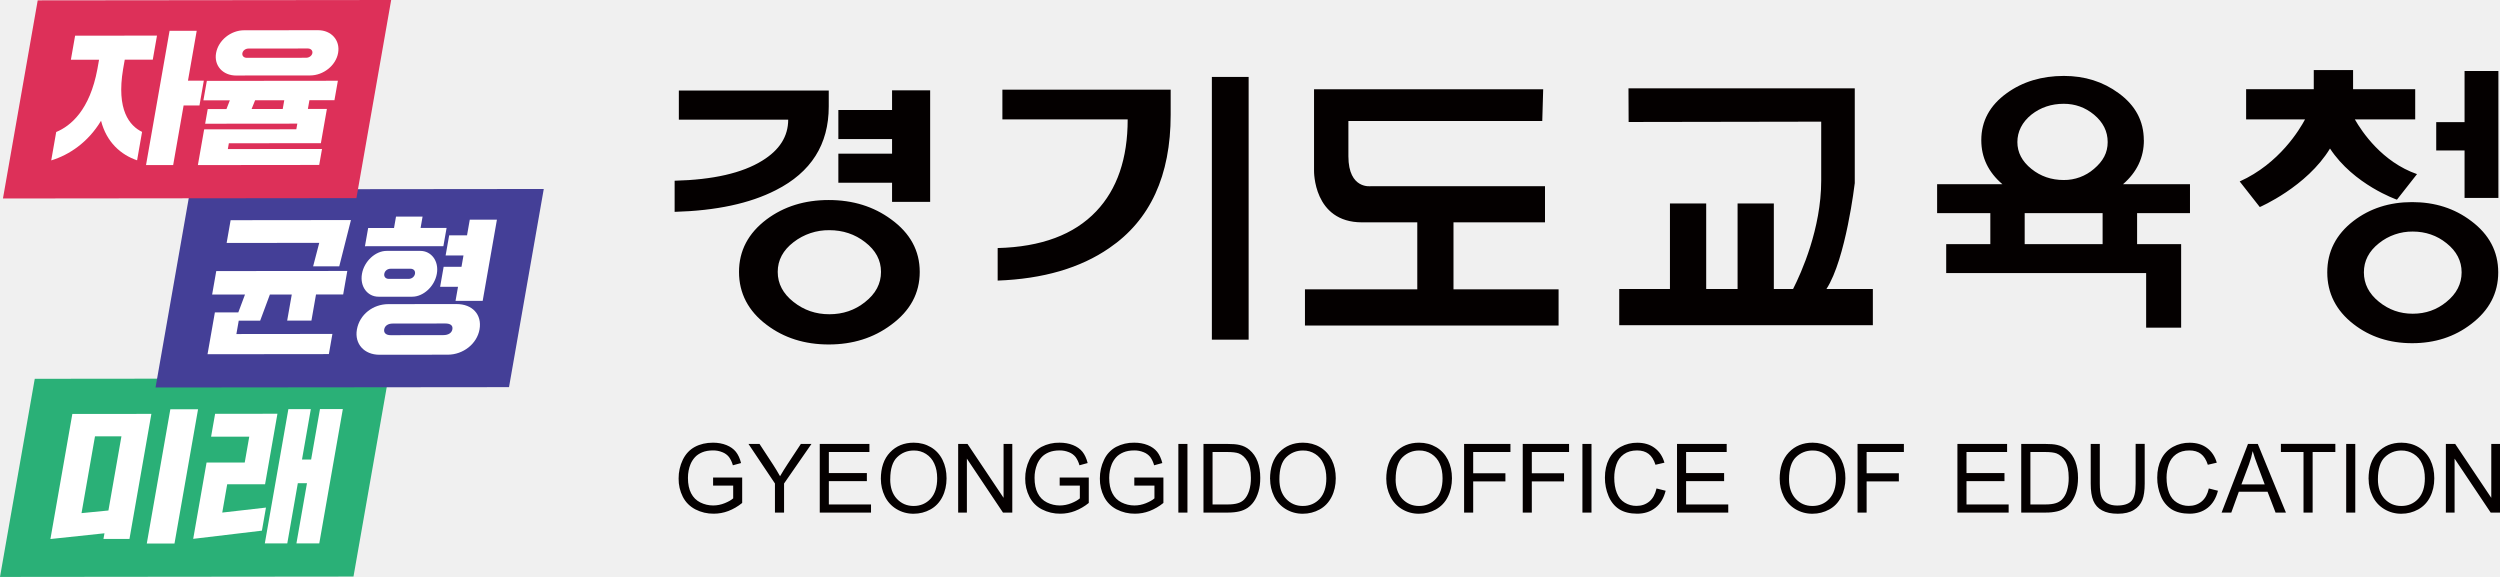
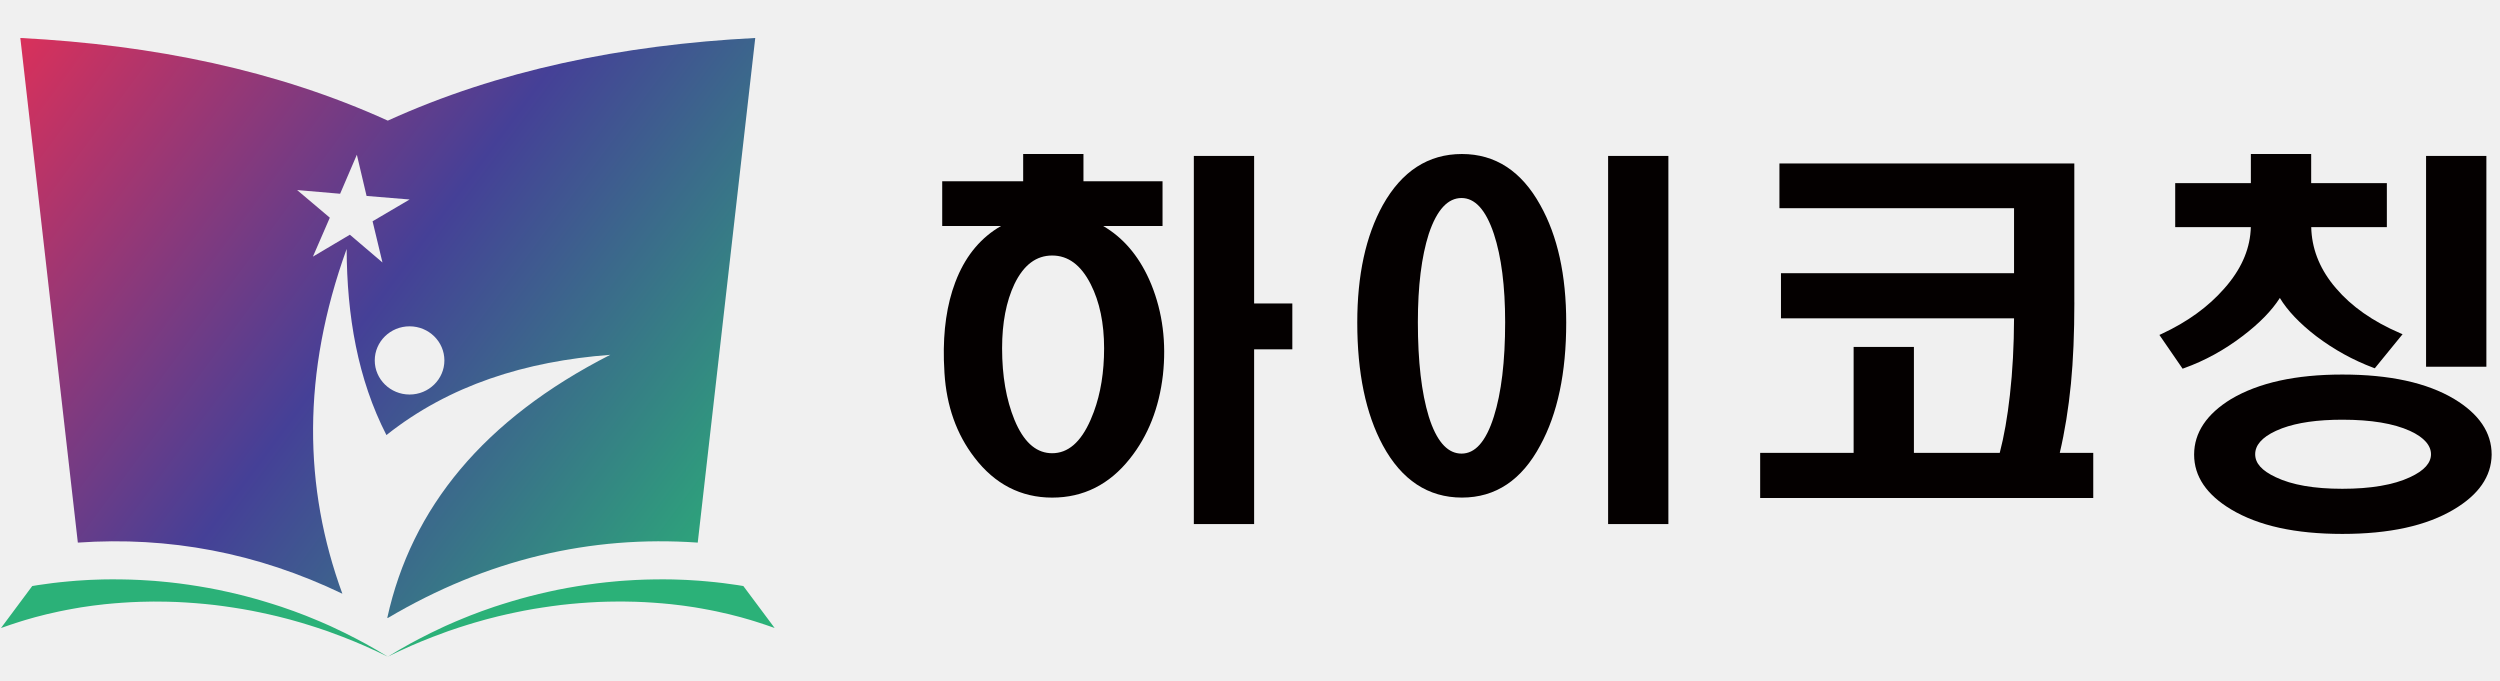
- <svg xmlns="http://www.w3.org/2000/svg" width="182" height="42" fill="none">
-   <path d="M64.874 15.968c-1.278-.939-2.791-1.406-4.543-1.406-1.753 0-3.257.467-4.518 1.406-1.34 1.009-2.013 2.283-2.013 3.83 0 1.547.673 2.845 2.013 3.85 1.261.954 2.768 1.43 4.517 1.43 1.75 0 3.266-.476 4.544-1.43 1.39-1.02 2.083-2.303 2.083-3.85 0-1.547-.693-2.821-2.083-3.83zm-1.896 6.02c-.74.594-1.609.889-2.6.889-.992 0-1.844-.295-2.602-.889-.772-.605-1.158-1.336-1.158-2.193s.386-1.579 1.158-2.17a4.167 4.167 0 012.601-.868c.977 0 1.861.29 2.601.869.773.593 1.159 1.315 1.159 2.17 0 .853-.386 1.587-1.159 2.192zM60.333 7.755V6.59H49.42v2.12h7.961c0 1.22-.632 2.216-1.895 2.99-1.452.901-3.579 1.387-6.373 1.457v2.266c3.017-.085 5.471-.608 7.367-1.579 2.569-1.301 3.853-3.33 3.853-6.087v-.003zm4.609.251h-3.91v2.12h3.91v1.059h-3.91v2.12h3.91v1.391h2.773V6.574h-2.773v1.432zm91.127 2.199c0-1.389-.608-2.532-1.828-3.42-1.136-.837-2.464-1.258-3.988-1.258-1.612 0-3.002.418-4.163 1.257-1.235.892-1.852 2.032-1.852 3.421 0 1.266.517 2.333 1.539 3.207h-4.755v2.106h3.874v2.257h-3.213v2.105h14.556v3.973h2.548v-6.078h-3.206v-2.257h3.85v-2.106h-4.877c1.009-.874 1.521-1.941 1.521-3.207h-.006zm-2.999 7.57h-5.673v-2.257h5.673v2.257zm-.632-5.477a3.311 3.311 0 01-2.197.807c-.901 0-1.685-.269-2.352-.807-.685-.55-1.024-1.201-1.024-1.956 0-.754.339-1.447 1.024-2 .667-.523 1.451-.786 2.352-.786.828 0 1.56.263 2.197.786.667.553 1.001 1.22 1.001 2 0 .781-.334 1.392-1.001 1.956zM90.901 5.603h-2.677v19.125h2.677V5.603zM72.973 8.69h9.122c0 2.854-.764 5.085-2.288 6.69-1.612 1.702-4.005 2.597-7.177 2.678v2.369c3.312-.123 6.021-.915 8.125-2.369 2.981-2.035 4.47-5.271 4.47-9.704V6.53H72.974v2.16zm32.841 7.497h6.662v-2.634H99.813s-1.65.263-1.65-2.176v-2.57h14.114l.067-2.307H95.662v5.933s-.068 3.754 3.493 3.754h4.023v4.877h-8.177v2.634h18.464v-2.634h-7.651v-4.877zm29.213-2.836v-6.92h-16.474l.011 2.45 14.02-.024v4.295c0 3.497-1.448 6.705-2.048 7.886h-1.401V14.81h-2.639v6.228h-2.285V14.81h-2.639v6.228h-3.692v2.637h18.464v-2.637h-3.379c1.416-2.181 2.059-7.687 2.059-7.687h.003zm44.393-8.184v3.725h-2.063v2.062h2.063v3.455h2.463V5.167h-2.463zm-4.924 9.371l1.462-1.862c-2.533-.883-3.999-3.065-4.526-3.986h4.395V6.495h-4.523V5.1h-2.862v1.395h-4.924V8.69h4.289c-.377.714-1.863 3.217-4.757 4.52l1.463 1.863s3.42-1.473 5.111-4.26c1.732 2.637 4.869 3.722 4.869 3.722l.003.003zm5.406 1.55c-1.208-.918-2.642-1.375-4.298-1.375-1.656 0-3.08.46-4.274 1.375-1.27.982-1.905 2.23-1.905 3.74 0 1.508.635 2.777 1.905 3.762 1.194.93 2.618 1.395 4.274 1.395 1.656 0 3.09-.465 4.298-1.395 1.314-.997 1.969-2.251 1.969-3.763 0-1.511-.655-2.757-1.969-3.74zm-1.793 5.882c-.699.58-1.522.869-2.461.869-.939 0-1.744-.29-2.46-.869-.732-.59-1.097-1.306-1.097-2.143 0-.836.365-1.54 1.097-2.12a3.869 3.869 0 012.46-.85c.925 0 1.762.283 2.461.85.728.58 1.097 1.287 1.097 2.12 0 .834-.366 1.55-1.097 2.143zM51.913 35.353v-.588h2.118v1.85c-.324.261-.66.454-1.006.586-.345.131-.7.196-1.065.196a2.84 2.84 0 01-1.34-.316c-.4-.21-.705-.515-.91-.913a2.869 2.869 0 01-.307-1.333 3.1 3.1 0 01.304-1.362c.205-.421.498-.734.878-.939.38-.204.822-.307 1.32-.307.36 0 .687.059.98.176.292.117.52.28.687.488.167.21.293.482.377.819l-.596.163a1.878 1.878 0 00-.281-.6 1.137 1.137 0 00-.477-.35 1.751 1.751 0 00-.69-.132c-.302 0-.565.047-.785.138-.22.093-.398.213-.532.362-.135.15-.24.316-.316.495-.126.31-.19.643-.19 1.005 0 .445.076.819.23 1.117.153.301.378.524.67.67.293.146.607.22.934.22.287 0 .568-.056.84-.165.272-.11.48-.228.62-.353v-.93h-1.472l.01.003zm4.503 1.962v-2.117l-1.928-2.88h.804l.986 1.506c.182.28.352.564.51.845.149-.26.333-.556.547-.883l.968-1.468h.772l-1.995 2.88v2.117h-.664zm3.262 0v-4.997h3.616v.59H60.34v1.533h2.768v.584H60.34v1.702h3.07v.59h-3.734l.003-.002zm4.447-2.435c0-.831.223-1.48.67-1.948.445-.468 1.021-.705 1.726-.705.463 0 .878.111 1.25.33.371.22.652.53.845.922.196.394.293.842.293 1.342 0 .5-.103.962-.308 1.36-.204.4-.494.704-.868.909a2.5 2.5 0 01-1.215.31 2.35 2.35 0 01-1.26-.343 2.194 2.194 0 01-.843-.93 2.84 2.84 0 01-.287-1.248h-.003zm.682.01c0 .603.16 1.077.486 1.425.324.345.731.52 1.22.52.488 0 .907-.175 1.231-.523.322-.351.483-.848.483-1.491 0-.407-.07-.764-.208-1.065a1.592 1.592 0 00-1.495-.959c-.468 0-.872.161-1.208.483-.337.321-.506.86-.506 1.61h-.003zm4.947 2.425v-4.997h.68l2.626 3.924v-3.924h.635v4.997h-.678l-2.628-3.927v3.927h-.635zm7.391-1.962v-.588h2.118v1.85a3.727 3.727 0 01-1.007.586 2.96 2.96 0 01-1.064.196 2.84 2.84 0 01-1.34-.316 2.086 2.086 0 01-.91-.913 2.869 2.869 0 01-.307-1.333 3.1 3.1 0 01.304-1.362 2.03 2.03 0 01.877-.939 2.755 2.755 0 011.32-.307c.363 0 .688.059.98.176.293.117.52.28.688.488.166.21.292.482.377.819l-.597.163a1.878 1.878 0 00-.28-.6 1.156 1.156 0 00-.478-.35 1.747 1.747 0 00-.687-.132c-.301 0-.565.047-.784.138-.22.093-.398.213-.533.362-.134.15-.24.316-.316.495a2.6 2.6 0 00-.19 1.005c0 .445.076.819.231 1.117.152.301.378.524.67.67.293.146.606.22.936.22.287 0 .565-.056.84-.165.272-.11.48-.228.62-.353v-.93h-1.468v.003zm5.433 0v-.588h2.118v1.85a3.737 3.737 0 01-1.006.586c-.346.131-.7.196-1.063.196a2.84 2.84 0 01-1.34-.316c-.4-.21-.705-.515-.91-.913a2.869 2.869 0 01-.307-1.333 3.1 3.1 0 01.305-1.362 2.03 2.03 0 01.877-.939 2.755 2.755 0 011.32-.307c.363 0 .688.059.98.176.293.117.52.28.688.488.166.21.292.482.377.819l-.597.163a1.878 1.878 0 00-.28-.6 1.156 1.156 0 00-.478-.35 1.751 1.751 0 00-.69-.132c-.301 0-.565.047-.784.138-.22.093-.398.213-.533.362-.134.15-.24.316-.316.495-.125.31-.19.643-.19 1.005 0 .445.076.819.231 1.117.152.301.378.524.67.67.293.146.606.22.934.22.286 0 .567-.056.84-.165.271-.11.48-.228.62-.353v-.93h-1.47l.004.003zm3.206 1.962v-4.997h.662v4.997h-.662zm1.829 0v-4.997h1.723c.39 0 .685.023.893.073.286.064.53.184.731.357.263.222.462.508.591.853.132.348.196.743.196 1.188 0 .38-.044.716-.132 1.008-.09.293-.201.535-.342.728a1.81 1.81 0 01-.456.453 1.91 1.91 0 01-.597.252c-.234.055-.5.085-.805.085H87.61h.003zm.664-.59h1.068c.33 0 .588-.033.775-.092a1.08 1.08 0 00.448-.26c.158-.158.278-.368.366-.634a3.07 3.07 0 00.131-.962c0-.523-.084-.924-.257-1.205-.173-.28-.38-.468-.626-.564-.179-.067-.463-.102-.858-.102h-1.05v3.818h.003zm4.181-1.845c0-.831.222-1.48.67-1.948.445-.468 1.021-.705 1.726-.705.462 0 .878.111 1.25.33.371.22.652.53.848.922.196.394.292.842.292 1.342 0 .5-.102.962-.307 1.36-.205.4-.494.704-.869.909a2.51 2.51 0 01-1.214.31 2.35 2.35 0 01-1.26-.343 2.193 2.193 0 01-.843-.93 2.84 2.84 0 01-.287-1.248h-.006zm.682.01c0 .603.16 1.077.485 1.425.325.345.732.52 1.22.52.489 0 .907-.175 1.23-.523.321-.351.482-.848.482-1.491 0-.407-.07-.764-.208-1.065a1.592 1.592 0 00-1.495-.959c-.468 0-.872.161-1.208.483-.337.321-.506.86-.506 1.61zm7.779-.01c0-.831.223-1.48.667-1.948.445-.468 1.021-.705 1.726-.705.463 0 .878.111 1.25.33.371.22.652.53.848.922.193.394.293.842.293 1.342 0 .5-.103.962-.307 1.36a2.1 2.1 0 01-.869.909c-.375.204-.779.31-1.215.31a2.35 2.35 0 01-1.261-.343 2.194 2.194 0 01-.842-.93 2.842 2.842 0 01-.287-1.248h-.003zm.682.01c0 .603.164 1.077.486 1.425.324.345.731.52 1.22.52.488 0 .907-.175 1.228-.523.322-.351.483-.848.483-1.491 0-.407-.067-.764-.205-1.065a1.589 1.589 0 00-1.495-.959c-.468 0-.872.161-1.208.483-.336.321-.506.86-.506 1.61h-.003zm4.985 2.425v-4.997h3.374v.59h-2.712v1.547h2.346v.59h-2.346v2.27h-.662zm4.269 0v-4.997h3.373v.59h-2.712v1.547h2.347v.59h-2.347v2.27h-.661zm4.345 0v-4.997h.661v4.997h-.661zm5.398-1.755l.661.167c-.138.544-.386.956-.749 1.243-.36.283-.802.427-1.323.427-.52 0-.977-.112-1.313-.328-.34-.22-.597-.538-.773-.953a3.416 3.416 0 01-.263-1.34c0-.52.1-.973.299-1.362a2.04 2.04 0 01.848-.883 2.48 2.48 0 011.211-.3c.501 0 .922.125 1.261.38.343.254.58.61.714 1.072l-.652.152c-.117-.365-.284-.628-.504-.795-.222-.167-.497-.248-.833-.248-.384 0-.705.09-.963.274-.257.184-.439.43-.544.74-.105.31-.158.632-.158.962 0 .424.061.795.187 1.114.123.316.316.553.576.71.261.158.545.237.849.237.372 0 .685-.108.942-.321.257-.214.43-.533.524-.95l.003.002zm1.489 1.755v-4.997h3.616v.59h-2.955v1.533h2.768v.584h-2.768v1.702h3.069v.59h-3.733l.003-.002zm7.472-2.435c0-.831.225-1.48.67-1.948.448-.468 1.021-.705 1.726-.705.463 0 .878.111 1.25.33.371.22.652.53.848.922.196.394.293.842.293 1.342 0 .5-.103.962-.308 1.36-.204.4-.494.704-.868.909-.375.204-.779.31-1.215.31a2.37 2.37 0 01-1.264-.343 2.194 2.194 0 01-.842-.93 2.842 2.842 0 01-.287-1.248h-.003zm.682.01c0 .603.164 1.077.486 1.425.324.345.731.52 1.22.52.488 0 .907-.175 1.228-.523.322-.351.483-.848.483-1.491 0-.407-.067-.764-.208-1.065a1.589 1.589 0 00-1.495-.959c-.468 0-.872.161-1.208.483-.336.321-.506.86-.506 1.61zm4.988 2.425v-4.997h3.374v.59h-2.713v1.547h2.347v.59h-2.347v2.27h-.661zm7.271 0v-4.997h3.616v.59h-2.955v1.533h2.765v.584h-2.765v1.702h3.069v.59h-3.73v-.002zm4.646 0v-4.997h1.723c.389 0 .685.023.889.073.287.064.53.184.735.357.263.222.462.508.591.853.131.348.196.743.196 1.188 0 .38-.044.716-.132 1.008a2.422 2.422 0 01-.342.728 1.77 1.77 0 01-.457.453 1.841 1.841 0 01-.596.252 3.493 3.493 0 01-.805.085h-1.805.003zm.664-.59h1.068c.33 0 .588-.033.775-.092a1.11 1.11 0 00.451-.26 1.53 1.53 0 00.365-.634 3.06 3.06 0 00.132-.962c0-.523-.085-.924-.257-1.205-.173-.28-.381-.468-.627-.564-.175-.067-.462-.102-.854-.102h-1.05v3.818h-.003zm7.662-4.41h.662v2.889c0 .503-.056.9-.17 1.196a1.478 1.478 0 01-.614.722c-.299.184-.688.278-1.168.278s-.851-.082-1.15-.243a1.383 1.383 0 01-.637-.699c-.129-.304-.191-.722-.191-1.251v-2.89h.662v2.884c0 .435.041.754.122.959.082.204.22.365.416.476.196.111.436.167.72.167.485 0 .833-.111 1.041-.33.208-.223.31-.644.31-1.272v-2.883l-.003-.003zm5.334 3.245l.661.167c-.137.544-.389.956-.749 1.243-.36.283-.801.427-1.322.427s-.977-.112-1.317-.328a2.058 2.058 0 01-.769-.953 3.399 3.399 0 01-.264-1.34c0-.52.1-.973.299-1.362a2.05 2.05 0 01.848-.883 2.479 2.479 0 011.215-.3c.5 0 .921.125 1.261.38.339.254.579.61.713 1.072l-.652.152c-.117-.365-.284-.628-.506-.795-.22-.167-.498-.248-.834-.248-.383 0-.705.09-.963.274a1.47 1.47 0 00-.544.74c-.105.31-.158.632-.158.962 0 .424.062.795.185 1.114.122.316.316.553.579.71.26.158.544.237.848.237.372 0 .685-.108.942-.321.258-.214.431-.533.524-.95l.003.002zm.927 1.755l1.92-4.997h.714l2.048 4.997h-.755l-.582-1.515h-2.092l-.547 1.515h-.706zm1.443-2.053h1.694l-.521-1.386a13.875 13.875 0 01-.354-1.035 6.02 6.02 0 01-.269.956l-.55 1.465zm4.52 2.053v-4.41h-1.647v-.59h3.964v.59h-1.653v4.41h-.664zm3.107 0v-4.997h.661v4.997h-.661zm1.627-2.435c0-.831.222-1.48.67-1.948.448-.468 1.021-.705 1.726-.705.462 0 .878.111 1.249.33.369.22.653.53.849.922.193.394.292.842.292 1.342 0 .5-.102.962-.307 1.36a2.09 2.09 0 01-.869.909c-.374.204-.781.31-1.214.31a2.36 2.36 0 01-1.261-.343 2.194 2.194 0 01-.842-.93 2.828 2.828 0 01-.287-1.248h-.006zm.682.01c0 .603.161 1.077.485 1.425.325.345.732.52 1.22.52.489 0 .907-.175 1.229-.523.322-.351.483-.848.483-1.491 0-.407-.067-.764-.205-1.065a1.573 1.573 0 00-.606-.707 1.64 1.64 0 00-.892-.252c-.468 0-.872.161-1.208.483-.337.321-.506.86-.506 1.61zm4.947 2.425v-4.997h.679l2.627 3.924v-3.924H182v4.997h-.679l-2.627-3.927v3.927h-.635z" fill="#040000" />
-   <path d="M25.734 41.973L0 42l2.53-14.423 25.735-.027-2.531 14.423z" fill="#2AB077" />
-   <path d="M3.671 39.238l1.595-9.102 5.754-.005-1.595 9.102H7.532l.073-.41-3.932.418-.002-.003zm2.264-1.882l1.958-.192.947-5.397H6.915l-.98 5.587v.002zm4.751 2.214l1.715-9.777h2.017l-1.715 9.774h-2.017v.003zm3.379-.342l.973-5.555h2.778l.33-1.882h-2.779l.293-1.665 4.537-.005-.9 5.132H16.54l-.36 2.062 3.182-.363-.295 1.68-5.002.596zm5.214.332l1.715-9.777h1.634l-.643 3.673h.665l.644-3.676h1.664l-1.715 9.777H21.58l.768-4.38h-.666l-.768 4.383h-1.635z" fill="#fff" />
-   <path d="M37.056 28.184l-25.733.026 2.53-14.425 25.733-.027-2.53 14.426z" fill="#443F97" />
-   <path d="M22.675 23.34h-1.769l.335-1.899h-1.593l-.708 1.904h-1.56l-.171.973 6.99-.008-.258 1.468-8.833.01.535-3.043h1.705l.487-1.301h-2.392l.3-1.71 9.54-.009-.3 1.711h-1.977l-.334 1.904h.003zm.12-3.949l.446-1.711-6.742.007.29-1.657 8.76-.01-.852 3.369h-1.905l.002.002zm5.478 2.749l4.973-.004c1.125 0 1.856.748 1.664 1.845-.183 1.046-1.186 1.838-2.31 1.84l-4.974.005c-1.112 0-1.827-.79-1.644-1.835.193-1.1 1.178-1.848 2.29-1.85zm-.132-3.875h2.456c.8-.002 1.369.736 1.205 1.665-.163.929-.99 1.67-1.79 1.67h-2.456c-.8.002-1.369-.737-1.205-1.665.163-.929.99-1.67 1.79-1.67zm-1.573-.336l.234-1.331h1.883l.144-.827h1.934l-.144.822h1.893l-.234 1.328-5.71.005v.003zm5.71 6.467c.363 0 .61-.159.656-.425.049-.275-.144-.421-.51-.421l-3.839.005c-.322 0-.566.148-.615.424-.046.263.144.422.466.422l3.84-.005h.002zm-2.537-4.093c.261 0 .437-.18.47-.37.035-.2-.08-.371-.34-.369h-1.425c-.261 0-.437.17-.47.37-.035.19.08.371.34.369h1.425zm2.3.578l.256-1.458h1.3l.144-.824h-1.3l.259-1.467H34l.2-1.141h1.976l-1.037 5.911h-1.976l.18-1.021h-1.302z" fill="#fff" />
-   <path d="M25.948 14.423L.215 14.45 2.745.027 28.477 0l-2.53 14.423z" fill="#DD3059" />
-   <path d="M4.093 9.609c1.066-.444 2.444-1.597 2.998-4.585l.12-.675H5.16l.308-1.75 5.961-.008-.307 1.753h-2.04l-.119.677c-.502 2.989.47 4.14 1.38 4.58l-.363 2.07c-1.178-.4-2.224-1.316-2.624-2.879-.94 1.563-2.308 2.484-3.627 2.886l.363-2.07zm6.537 2.41l1.715-9.777h1.975l-.636 3.63h1.154l-.317 1.804h-1.154l-.761 4.341H10.63v.003zm13.716-4.723h-1.82l-.112.636h1.383l-.437 2.491-6.7.008-.073.421 6.856-.007-.205 1.163-8.832.01.456-2.6 6.71-.006.073-.412-6.71.007.188-1.068h1.364l.246-.636h-1.925l.25-1.414 9.539-.01-.249 1.414-.002.003zm-7.154-1.797c-.969 0-1.623-.716-1.462-1.635.164-.93 1.071-1.658 2.04-1.66l5.388-.005c.956 0 1.62.726 1.456 1.655-.161.919-1.078 1.638-2.034 1.638l-5.388.005v.002zm.897-1.964c-.22 0-.41.148-.444.338-.034.19.108.34.325.337l4.317-.005c.22 0 .422-.149.454-.339.034-.19-.117-.339-.337-.336l-4.317.005h.002zm.225 4.402h2.268l.112-.636h-2.122l-.256.636h-.002z" fill="#fff" />
+ <svg xmlns="http://www.w3.org/2000/svg" width="1360" height="370" viewBox="138 130 1360 370">
+   <mask id="a" style="mask-type:luminance" maskUnits="userSpaceOnUse" x="0" y="0" width="1632" height="662">
+     <path d="M0 0h1632v661.333H0V0z" fill="#fff" />
+   </mask>
+   <g mask="url(#a)">
+     <path d="M1490.59 329.497h-32.81V214.819h32.81v114.692-.014zm-95.31-99.864h41.17v23.938h-41.14c.27 11.231 4.17 21.643 11.84 31.28l1.65 1.974c8.37 9.841 19.95 17.988 34.78 24.377l1.42.615-.99 1.198-13.59 16.672-.53.658-.79-.292c-11.07-4.154-21.48-9.9-31.17-17.242-8.95-6.917-15.52-13.82-19.69-20.721-4.4 6.901-11.16 13.819-20.25 20.721-9.98 7.604-20.57 13.424-31.8 17.446l-.87.306-.5-.745-11.32-16.465-.79-1.142 1.26-.585c14.02-6.521 25.34-14.74 33.98-24.611l1.77-2.062c8.25-9.974 12.45-20.428 12.73-31.396h-41.14v-23.939h41.16v-15.852h32.81v15.867zm16.96 128.686c-13.51 0-24.39 1.566-32.74 4.651l-3.42 1.419c-7.81 3.64-11.26 7.925-11.26 12.722 0 4.796 3.43 8.876 11.26 12.518 8.7 4.152 20.71 6.273 36.15 6.273 15.42 0 27.9-2.121 36.75-6.273 7.97-3.656 11.48-7.883 11.48-12.518 0-4.636-3.51-9.082-11.46-12.722-8.85-4.007-21.08-6.07-36.77-6.07h.01zm0-24.568c25.62 0 45.99 4.402 60.91 13.338 13.39 8.086 20.31 18.162 20.31 30.226-.14 11.934-7.15 21.863-20.54 29.803-14.93 8.935-35.18 13.336-60.69 13.336-25.52 0-45.57-4.401-60.52-13.336-13.25-7.955-20.11-17.884-20.11-29.817 0-11.934 6.86-22.126 20.11-30.212 15.07-8.936 35.26-13.338 60.5-13.338h.03z" fill="#040000" />
+   </g>
+   <mask id="b" style="mask-type:luminance" maskUnits="userSpaceOnUse" x="0" y="0" width="1632" height="662">
+     <path d="M0 0h1632v661.333H0V0z" fill="#fff" />
+   </mask>
+   <g mask="url(#b)">
+     <path d="M1266.45 294.592c0 16.626-.62 31.352-1.86 44.148-1.32 13.482-3.35 26.016-6.07 37.612h18.21v24.552h-181.2v-24.552h50.84v-57.618h32.8v57.618h46.69c2.34-8.936 4.19-19.42 5.53-31.471 1.46-12.927 2.21-26.833 2.25-41.72h-126.79v-24.553h126.79v-35.331h-127.63v-24.348h160.42v75.663h.02z" fill="#040000" />
+   </g>
+   <mask id="c" style="mask-type:luminance" maskUnits="userSpaceOnUse" x="0" y="0" width="1632" height="662">
+     <path d="M0 0h1632v661.333H0V0z" fill="#fff" />
+   </mask>
+   <g mask="url(#c)">
+     <path d="M933.077 237.72c-7.257 0-13.323 6.055-17.832 19.552-3.935 12.341-5.925 28.325-5.925 48.008 0 21.336 1.99 38.416 5.925 51.3l.835 2.529c4.298 12.167 10.062 17.651 16.984 17.651 3.653 0 6.948-1.564 9.872-4.855 2.966-3.32 5.554-8.408 7.734-15.325 4.068-12.869 6.13-29.949 6.13-51.3 0-19.683-2.062-35.667-6.115-47.993-4.503-13.527-10.497-19.567-17.621-19.567h.013zm.204-23.939c18.211 0 32.431 9.36 42.613 27.756 9.459 16.831 14.13 38.167 14.13 63.948 0 27.288-4.684 49.588-14.13 66.815-10.034 18.805-24.241 28.384-42.6 28.384-18.358 0-32.838-9.564-43.02-28.384-9.312-17.241-13.92-39.541-13.92-66.815 0-25.781 4.608-47.132 13.92-63.948 10.33-18.41 24.676-27.756 43.02-27.756h-.013zM1045.6 415.103h-32.79V214.82h32.79v200.297-.014z" fill="#040000" />
+   </g>
+   <mask id="d" style="mask-type:luminance" maskUnits="userSpaceOnUse" x="0" y="0" width="1632" height="662">
+     <path d="M0 0h1632v661.333H0V0z" fill="#fff" />
+   </mask>
+   <g mask="url(#d)">
+     <path d="M710.389 269c-8.6 0-15.476 5.016-20.566 15.589-4.433 9.403-6.685 21.028-6.685 34.907 0 14.973 2.252 27.914 6.713 38.853l.982 2.253c5.017 10.879 11.569 15.954 19.542 15.954 8.512 0 15.534-5.791 20.946-18.236l1.71-4.24c3.731-10.091 5.603-21.63 5.603-34.6 0-13.718-2.443-25.328-7.284-34.863C725.982 274.03 718.975 269 710.359 269h.03zm17.012-40.406h43.018v24.348h-32.297c10.721 6.246 19.045 15.898 24.955 28.942l1.286 2.997c6.115 15.151 8.192 31.543 6.262 49.135-2.078 17.884-8.06 33.064-17.948 45.464-11.175 14.112-25.306 21.22-42.288 21.22-16.983 0-31.272-7.327-42.316-21.863-9.758-12.693-15.17-28.019-16.28-45.904l-.323-7.063c-.395-16.188 1.639-30.256 6.159-42.202l1.14-2.867c5.266-12.473 13.194-21.775 23.798-27.859h-32.004v-24.348h44.043v-14.813h32.795v14.813zm92.84 66.479h20.785v24.963h-20.785v95.068h-32.795V214.82h32.795v80.253z" fill="#040000" />
+   </g>
+   <path d="M348.964 195.625c-60-27.293-127.203-41.202-199.908-44.969l31.287 274.521c49.468-3.445 97.472 5.49 143.905 27.807v-.012c-21.153-57.748-22.117-119.881 2.328-187.54.155 36.445 5.992 70.707 21.641 101.239 34.18-27.126 75.535-40.162 121.778-43.659-68.978 35.161-108.199 83.383-121.302 143.035l.259.153c54.045-31.96 110.317-45.073 168.62-41.023 10.429-91.494 20.859-183.001 31.287-274.521-72.706 3.767-139.907 17.676-199.895 44.969zm-16.833 18.551l5.285 22.42 23.417 1.928-20.15 11.853 5.374 22.408-17.732-15.105-20.1 11.931 9.195-21.187-17.797-15.041 23.404 2.017 9.104-21.224zm9.734 111.896c0-10.233 8.488-18.551 18.942-18.551s18.941 8.304 18.941 18.551c0 10.247-8.487 18.551-18.941 18.551-10.454 0-18.942-8.316-18.942-18.551z" fill="url(#paint0_linear_4_2)" />
+   <mask id="e" style="mask-type:luminance" maskUnits="userSpaceOnUse" x="0" y="0" width="1632" height="662">
+     <path d="M0 0h1632v661.333H0V0z" fill="#fff" />
+   </mask>
+   <g mask="url(#e)">
+     <path d="M346.906 486.01c-.668-.399-1.492-.9-2.456-1.479-.488-.296-1.002-.604-1.556-.937-.565-.323-1.17-.656-1.8-1.016-1.273-.72-2.674-1.517-4.217-2.392-1.556-.835-3.255-1.735-5.055-2.7a273.555 273.555 0 00-12.434-6.119c-.579-.269-1.156-.54-1.748-.822-.606-.258-1.196-.527-1.814-.798-1.222-.54-2.469-1.08-3.729-1.632-1.26-.565-2.585-1.066-3.909-1.62-1.338-.54-2.675-1.105-4.051-1.645-1.388-.528-2.791-1.055-4.217-1.595-.72-.269-1.428-.54-2.148-.809l-2.199-.772c-1.479-.515-2.971-1.041-4.488-1.568-1.529-.489-3.073-.991-4.629-1.492a138.552 138.552 0 00-4.732-1.452c-1.607-.463-3.202-.964-4.848-1.415a1177.95 1177.95 0 01-4.951-1.337c-1.659-.463-3.356-.835-5.04-1.259a149.878 149.878 0 00-5.119-1.182c-1.722-.374-3.446-.746-5.169-1.119-3.485-.668-6.983-1.363-10.519-1.916-1.761-.295-3.524-.591-5.31-.823-1.775-.244-3.55-.513-5.324-.732l-5.336-.617c-1.776-.219-3.55-.335-5.324-.515-.888-.077-1.775-.153-2.65-.23-.886-.078-1.761-.116-2.649-.182-1.761-.102-3.509-.23-5.259-.32-3.497-.142-6.944-.309-10.364-.322-3.408-.09-6.764 0-10.056.026-1.646.039-3.266.115-4.874.167-.798.025-1.607.064-2.391.091-.797.05-1.583.089-2.367.14-1.569.104-3.112.193-4.629.296-1.517.129-3.021.27-4.488.386-2.957.231-5.773.604-8.512.899-2.727.323-5.324.733-7.807 1.08-1.092.18-2.16.348-3.201.528l-17 22.844s.811-.283 2.328-.809c1.504-.515 3.832-1.363 6.404-2.148.656-.218 1.363-.436 2.083-.668.72-.244 1.492-.488 2.34-.72 1.66-.475 3.46-1.003 5.388-1.543 1.942-.501 4.012-1.053 6.212-1.593 2.21-.49 4.525-1.068 6.969-1.57 2.456-.474 4.989-1.04 7.664-1.477 1.337-.232 2.688-.464 4.063-.708 1.389-.205 2.79-.411 4.218-.616.707-.104 1.44-.207 2.16-.309l2.199-.27c1.479-.18 2.971-.348 4.488-.528 3.035-.269 6.135-.617 9.311-.796 3.162-.257 6.404-.361 9.694-.501 1.647-.052 3.294-.065 4.951-.104.836 0 1.672-.039 2.508-.039.836 0 1.672 0 2.521.014 1.684.025 3.368 0 5.067.064 1.696.052 3.393.104 5.092.154 1.696.078 3.407.18 5.117.283 1.711.077 3.42.219 5.131.36 3.421.244 6.828.631 10.223.989 1.697.219 3.382.439 5.066.656 1.699.207 3.356.463 5.028.734 1.659.269 3.344.488 4.978.797 1.645.296 3.278.591 4.912.887 1.632.296 3.226.656 4.834.977 1.595.32 3.19.655 4.746 1.028 1.568.36 3.124.72 4.654 1.08 1.53.399 3.035.784 4.54 1.157.746.192 1.491.386 2.236.579.734.205 1.467.411 2.187.616 1.453.412 2.881.811 4.295 1.221 1.402.412 2.778.862 4.141 1.274 1.349.437 2.713.809 4.012 1.272 1.299.437 2.584.874 3.844 1.298.631.206 1.26.424 1.879.63.617.22 1.208.45 1.812.669a309.249 309.249 0 0112.974 5.001c1.904.81 3.679 1.556 5.324 2.263 1.622.732 3.112 1.413 4.463 2.017.668.31 1.312.592 1.916.863.591.283 1.144.552 1.659.796 1.029.501 1.902.925 2.622 1.26 1.428.695 2.187 1.055 2.187 1.055s-.708-.426-2.045-1.235h-.026z" fill="#2BB178" />
+   </g>
+   <mask id="f" style="mask-type:luminance" maskUnits="userSpaceOnUse" x="0" y="0" width="1632" height="662">
+     <path d="M0 0h1632v661.333H0V0z" fill="#fff" />
+   </mask>
+   <g mask="url(#f)">
+     <path d="M351.009 486.01c.669-.399 1.492-.9 2.456-1.479.488-.296 1.003-.604 1.556-.937.565-.323 1.171-.656 1.8-1.016 1.273-.72 2.675-1.517 4.219-2.392 1.556-.835 3.253-1.735 5.053-2.7a273.628 273.628 0 0112.435-6.119c.578-.269 1.157-.54 1.748-.822.605-.258 1.197-.527 1.813-.798 1.223-.54 2.469-1.08 3.729-1.632 1.26-.565 2.586-1.066 3.91-1.62 1.337-.54 2.674-1.105 4.05-1.645 1.39-.528 2.791-1.055 4.218-1.595.721-.269 1.428-.54 2.148-.809l2.198-.772c1.479-.515 2.984-1.041 4.488-1.568 1.531-.489 3.074-.991 4.63-1.492 1.556-.513 3.138-.989 4.732-1.452 1.608-.463 3.202-.964 4.848-1.415 1.646-.436 3.292-.886 4.95-1.337 1.659-.463 3.356-.835 5.042-1.259 1.684-.412 3.394-.824 5.117-1.182l5.169-1.119c3.486-.668 6.983-1.363 10.519-1.916 1.763-.295 3.524-.591 5.311-.823 1.776-.244 3.549-.513 5.324-.732 1.788-.206 3.549-.412 5.324-.617 1.774-.219 3.549-.335 5.324-.515.886-.077 1.774-.153 2.649-.23.887-.078 1.761-.116 2.648-.182 1.761-.102 3.511-.23 5.259-.32 3.498-.142 6.945-.309 10.365-.322 3.408-.09 6.764 0 10.056.026 1.645.039 3.267.115 4.873.167.811.025 1.608.064 2.392.091.798.05 1.582.089 2.366.14 1.569.104 3.112.193 4.642.296 1.518.129 3.023.27 4.488.386 2.958.231 5.774.604 8.514.899 2.725.323 5.322.733 7.805 1.08 1.092.18 2.16.348 3.201.528l17.026 22.819-2.327-.811c-1.492-.513-3.832-1.363-6.404-2.147-.656-.218-1.363-.437-2.084-.668a43.512 43.512 0 00-2.34-.72c-1.659-.476-3.459-1.002-5.388-1.542-1.941-.502-4.012-1.055-6.211-1.594-2.212-.489-4.526-1.068-6.969-1.569-2.456-.475-5.003-1.041-7.664-1.477-1.337-.232-2.688-.464-4.064-.708-1.389-.206-2.791-.411-4.217-.618-.708-.102-1.442-.205-2.162-.308l-2.198-.27c-1.479-.179-2.971-.347-4.488-.527-3.035-.269-6.134-.617-9.31-.797-3.162-.258-6.404-.36-9.682-.502-1.647-.05-3.292-.064-4.951-.102-.836 0-1.672-.039-2.508-.039-.836 0-1.672 0-2.52.013-1.685.026-3.369 0-5.067.064l-5.092.155c-1.71.076-3.408.18-5.118.283-1.711.077-3.42.218-5.118.36-3.421.244-6.829.629-10.224.989l-5.065.656c-1.699.205-3.356.463-5.028.733-1.659.27-3.344.488-4.989.796-1.647.296-3.28.592-4.914.888-1.633.295-3.226.655-4.834.978-1.595.321-3.19.654-4.744 1.028-1.57.358-3.126.72-4.656 1.08-1.53.397-3.035.784-4.527 1.156l-2.237.578c-.732.206-1.466.412-2.186.618-1.453.412-2.881.809-4.294 1.221-1.403.411-2.779.861-4.154 1.273-1.35.436-2.714.81-4.013 1.272-1.299.438-2.584.875-3.844 1.299-.631.205-1.26.424-1.877.631-.618.217-1.21.449-1.814.668a308.089 308.089 0 00-12.974 5.001c-1.904.809-3.678 1.555-5.324 2.261-1.62.734-3.112 1.415-4.463 2.019-.681.309-1.312.592-1.915.861-.592.283-1.145.554-1.66.798-1.028.501-1.902.925-2.622 1.26-1.428.693-2.187 1.054-2.187 1.054s.708-.424 2.044-1.234l-.012.025z" fill="#2BB178" />
+   </g>
+   <defs>
+     <linearGradient id="paint0_linear_4_2" x1="553.585" y1="427.637" x2="154.383" y2="132.497" gradientUnits="userSpaceOnUse">
+       <stop stop-color="#2AB077" />
+       <stop offset=".5" stop-color="#454097" />
+       <stop offset="1" stop-color="#DD3059" />
+     </linearGradient>
+   </defs>
</svg>
